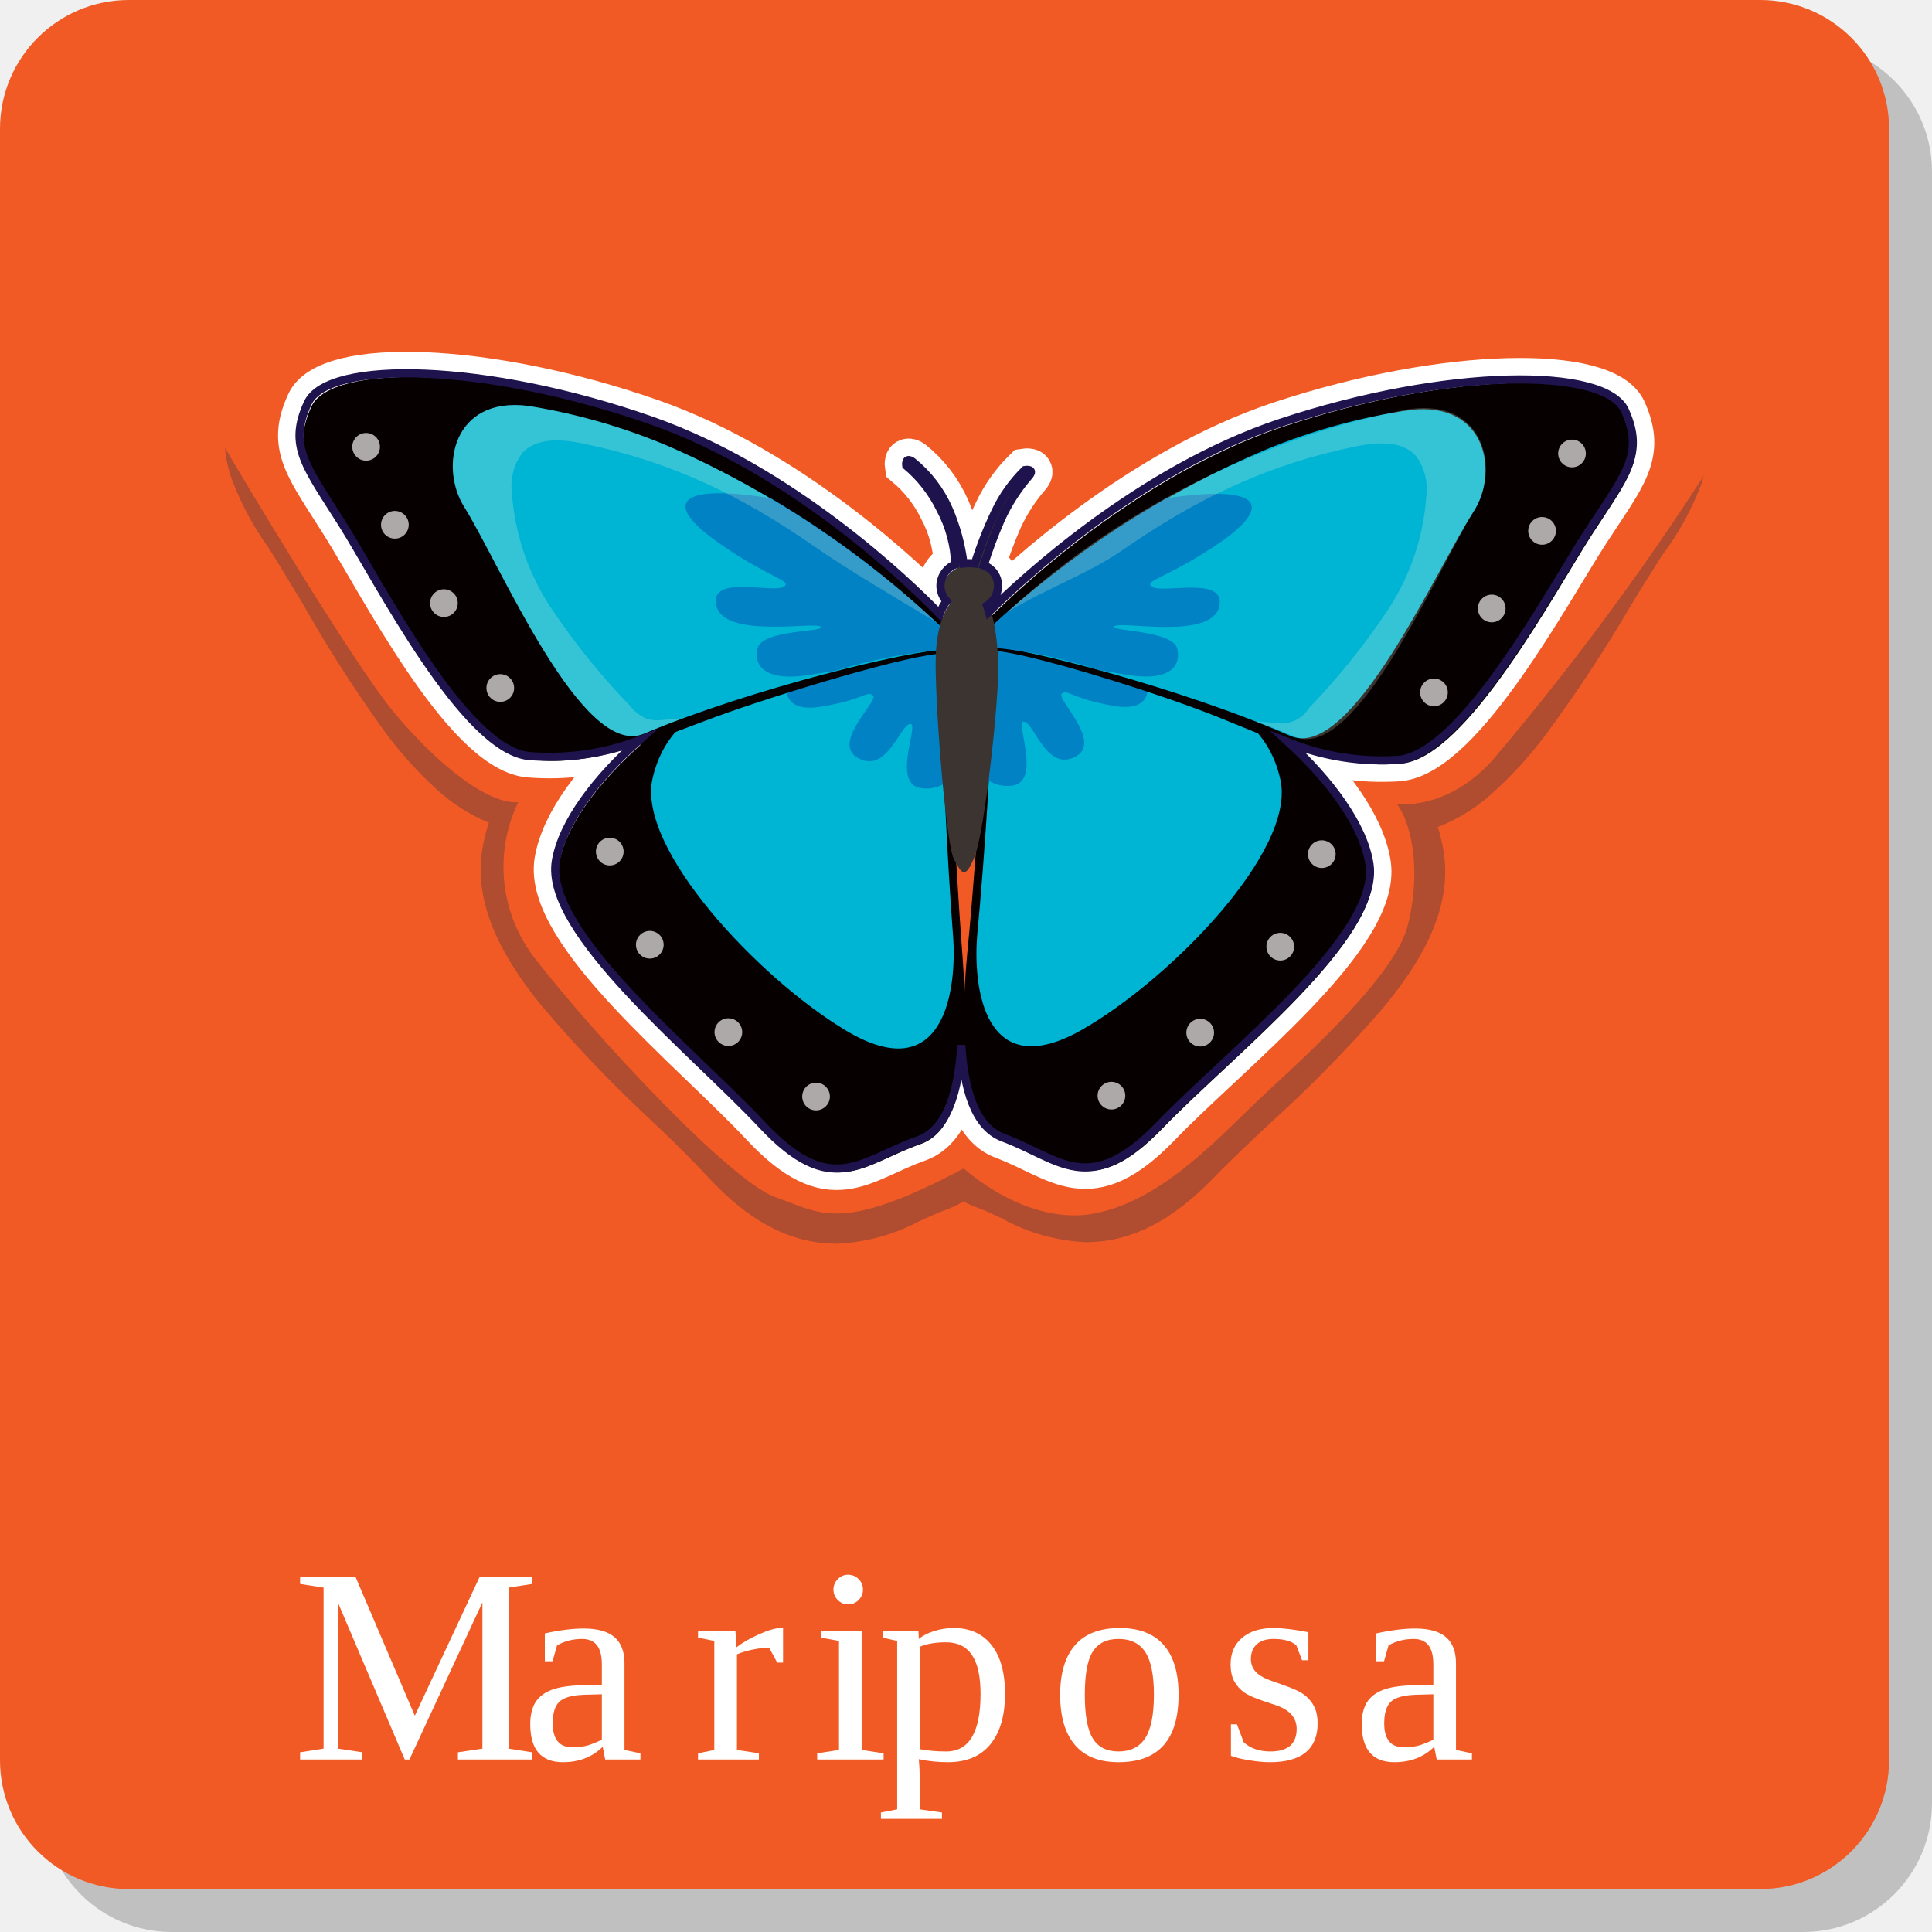
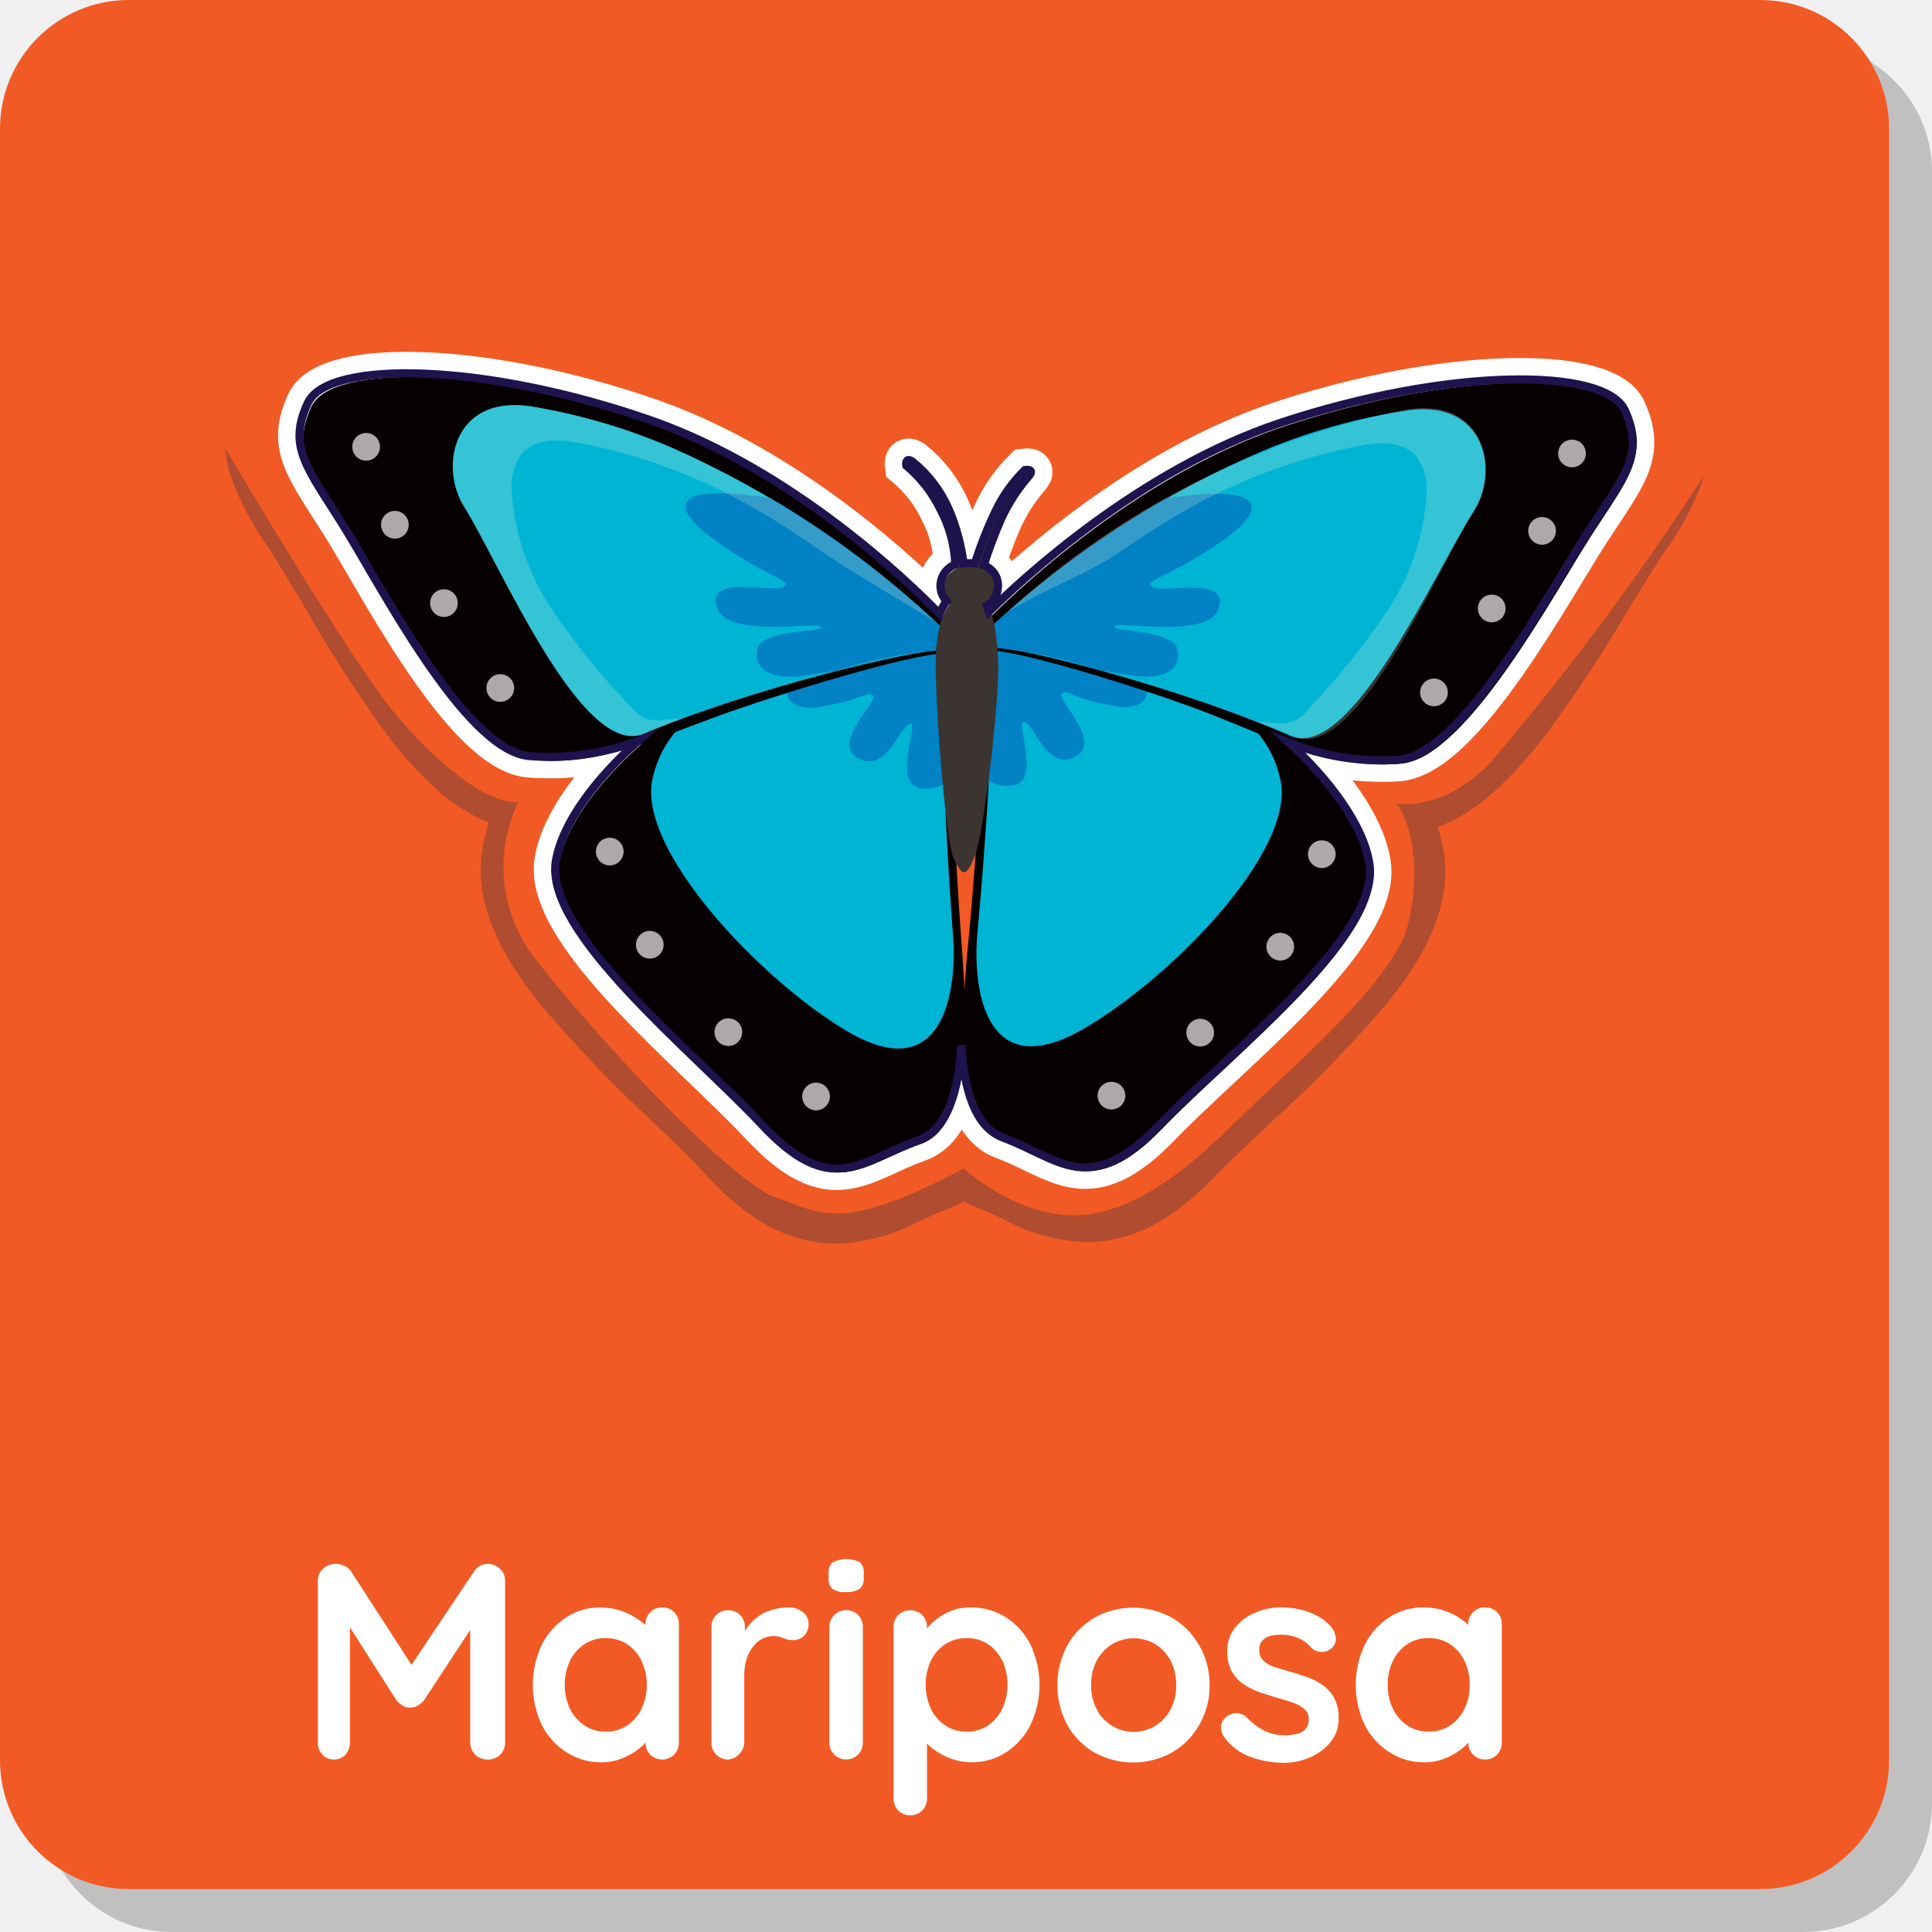
<svg xmlns="http://www.w3.org/2000/svg" viewBox="0 0 180 180">
  <defs>
-     <style>.cls-1{isolation:isolate;}.cls-2{opacity:0.2;mix-blend-mode:multiply;}.cls-3{fill:#f15a24;}.cls-12,.cls-13,.cls-4{fill:none;stroke-linecap:round;stroke-miterlimit:10;}.cls-4{stroke:#fff;stroke-width:4px;}.cls-5{fill:#070000;}.cls-6{fill:#00b4d4;}.cls-7{fill:#aea9a9;}.cls-8{fill:#0082c4;}.cls-9{opacity:0.21;}.cls-10{fill:#fffcdf;}.cls-11{fill:#3b3431;}.cls-12{stroke:#3b3431;stroke-width:0.68px;}.cls-13{stroke:#1e134d;stroke-width:0.76px;}.cls-14{fill:#002451;opacity:0.27;}.cls-15{font-size:26px;fill:#fff;}.cls-16{letter-spacing:0em;}.cls-17{letter-spacing:-0.01em;}.cls-18{letter-spacing:-0.01em;}.cls-19{letter-spacing:0em;}.cls-20{letter-spacing:0em;}.cls-21{letter-spacing:-0.01em;}.cls-22{letter-spacing:-0.01em;}</style>
+     <style>.cls-1{isolation:isolate;}.cls-2{opacity:0.2;mix-blend-mode:multiply;}.cls-3{fill:#f15a24;}.cls-12,.cls-13,.cls-4{fill:none;stroke-linecap:round;stroke-miterlimit:10;}.cls-4{stroke:#fff;stroke-width:4px;}.cls-5{fill:#070000;}.cls-6{fill:#00b4d4;}.cls-7{fill:#aea9a9;}.cls-8{fill:#0082c4;}.cls-9{opacity:0.21;}.cls-10{fill:#fffcdf;}.cls-11{fill:#3b3431;}.cls-12{stroke:#3b3431;stroke-width:0.68px;}.cls-13{stroke:#1e134d;stroke-width:0.76px;}.cls-14{fill:#002451;opacity:0.27;}.cls-15{fill:#fff;}</style>
  </defs>
  <g class="cls-1">
    <g id="Capa_2" data-name="Capa 2">
      <g id="Layer_1" data-name="Layer 1">
        <g class="cls-2">
          <rect x="4" y="4" width="176" height="176" rx="12" />
        </g>
        <rect class="cls-3" width="176" height="176" rx="12" />
        <path class="cls-4" d="M93.28,48.33a16.81,16.81,0,0,1,2.59-4c.58-.69-.38-.54-.38-.54a13.44,13.44,0,0,0-2.76,3.88,36.63,36.63,0,0,0-1.9,4.83,4.87,4.87,0,0,0-1.06,0,18.64,18.64,0,0,0-1.39-5.09A11.71,11.71,0,0,0,85,43c-.69-.46-.57.37-.57.37a12.43,12.43,0,0,1,3.19,4.09A11.82,11.82,0,0,1,89,52.58a2.2,2.2,0,0,0-1.37,1.77A2.12,2.12,0,0,0,88.18,56a5.5,5.5,0,0,0-.64,1.2c-3-3.12-13.79-13.42-26.79-18-15.42-5.41-30.18-5.72-32.07-1.66s-.13,5.95,3.25,11.33S43.19,69.73,49.2,70.43A23.51,23.51,0,0,0,59.5,69c-3.86,3.41-7.1,7.59-7.71,11.22C50.68,86.86,64.51,97.86,71,104.8s9.19,3.31,14.56,1.43c2.75-1,3.77-4.72,4-8.86.25,4,1.23,7.63,3.9,8.62,5.33,2,8,5.64,14.58-1.19s20.55-17.6,19.55-24.28c-.54-3.63-3.72-7.86-7.52-11.34a23.47,23.47,0,0,0,10.28,1.61c6-.6,14.16-15.93,17.62-21.25s5.26-7.19,3.43-11.28-16.59-4-32.09,1.13C106.12,43.78,95.12,54.05,92.14,57c-.06-.21-.12-.4-.18-.58a2.11,2.11,0,0,0,1-1.55,2,2,0,0,0-1.31-2.2A42.85,42.85,0,0,1,93.28,48.33Z" />
        <path class="cls-5" d="M88.14,64s1,17.76,1.38,23,1.63,17.71-3.74,19.59-8.13,5.51-14.56-1.43S51,87.2,52.07,80.54,63.2,65.35,69.61,63.11,88,60,88,60" />
        <path class="cls-6" d="M88.27,62.73c-1,1.3.11,19.19.52,24.4s-.89,14.28-9.91,8.92c-8.13-4.83-19.61-17-18.08-23.54,1-4.29,4-7,10.46-9.21S88,60,88,60" />
        <circle class="cls-7" cx="60.54" cy="88.02" r="1.29" />
        <circle class="cls-7" cx="76.03" cy="102.16" r="1.29" />
        <circle class="cls-7" cx="56.81" cy="79.34" r="1.29" />
        <circle class="cls-7" cx="67.86" cy="96.16" r="1.29" />
        <path class="cls-8" d="M88,73c-.19-5.11-.2-9.65.31-10.28L88,60A106.75,106.75,0,0,0,74,62.47c-1.34,1.87-.83,3.87,2.33,3.39,4.13-.63,4.39-1.55,5-1.07s-4,4.46-1.35,5.86,3.82-3,4.79-3.2-1.63,5.18.79,5.93A3.28,3.28,0,0,0,88,73Z" />
        <path class="cls-5" d="M92.07,63.73s-1.26,17.75-1.75,22.94-1.92,17.68,3.41,19.65,8,5.64,14.58-1.19,20.56-17.6,19.56-24.27S117,65.48,110.62,63.14s-18.38-3.43-18.38-3.43" />
        <path class="cls-6" d="M92,62.45c1,1.33-.43,19.19-.93,24.39s.66,14.29,9.77,9.08c8.21-4.7,19.88-16.64,18.46-23.24-.93-4.3-3.93-7-10.3-9.38s-16.73-3.59-16.73-3.59" />
        <circle class="cls-7" cx="119.28" cy="88.2" r="1.29" />
        <circle class="cls-7" cx="103.55" cy="102.08" r="1.29" />
        <circle class="cls-7" cx="123.15" cy="79.58" r="1.29" />
        <circle class="cls-7" cx="111.82" cy="96.21" r="1.29" />
        <path class="cls-8" d="M92.1,72.73c.28-5.09.37-9.63-.13-10.28l.27-2.74a107.42,107.42,0,0,1,14,2.72c1.31,1.89.77,3.88-2.39,3.35-4.12-.7-4.37-1.62-4.93-1.15s3.89,4.52,1.25,5.88-3.76-3-4.73-3.27,1.54,5.2-.89,5.91A3.3,3.3,0,0,1,92.1,72.73Z" />
        <path class="cls-5" d="M88.69,58.44S76.44,45,61,39.55,30.84,33.84,29,37.9s-.12,6,3.25,11.33S43.46,70.06,49.47,70.77s11.43-1.87,17.26-4S85.09,60.84,88,60.89" />
        <path class="cls-6" d="M88.15,58.85A88.69,88.69,0,0,0,62.62,41.72a56.51,56.51,0,0,0-13.38-3.9c-7.07-.91-8.3,5.73-6,9.39,3.37,5.38,11,23.57,16.75,21.15,10-4.22,25.13-7.86,28-7.81" />
        <path class="cls-8" d="M88.15,58.85A88.89,88.89,0,0,0,71.82,46.42C62.87,45,62,47,66.59,50.31c4.9,3.55,7.46,3.8,6.37,4.38s-7-1.21-6.2,1.8,9.07,1.41,9.71,1.9-5.45.24-5.88,2,.87,3.13,4.84,2.49c.41-.07,1.77-.3,2.32-.35a46,46,0,0,1,10.23-2Z" />
        <circle class="cls-7" cx="34.11" cy="41.63" r="1.29" />
        <circle class="cls-7" cx="41.36" cy="56.19" r="1.29" />
        <circle class="cls-7" cx="36.79" cy="48.89" r="1.29" />
        <circle class="cls-7" cx="46.61" cy="64.1" r="1.29" />
        <g class="cls-9">
          <path class="cls-10" d="M54.24,41.31C62.53,43,69.06,46.16,76,51c3.16,2.19,7.3,4.6,11.15,6.92A89.14,89.14,0,0,0,62.62,41.72a56.51,56.51,0,0,0-13.38-3.9c-7.07-.91-8.3,5.73-6,9.39,3.37,5.38,11,23.57,16.75,21.15,1.15-.49,2.37-1,3.62-1.43l-1.81.14A4.1,4.1,0,0,1,60.32,67a4.05,4.05,0,0,1-1.66-1.28,66.05,66.05,0,0,1-7.27-9,22.29,22.29,0,0,1-3.7-10.83,5.15,5.15,0,0,1,.93-3.63C49.94,40.74,52.29,40.91,54.24,41.31Z" />
        </g>
        <path class="cls-5" d="M91.62,58.16s12.47-13.27,28-18.43,30.27-5.22,32.09-1.13,0,5.95-3.43,11.27-11.6,20.65-17.63,21.26-11.39-2-17.19-4.33-18.25-6.18-21.12-6.18" />
        <path class="cls-6" d="M92.15,58.57A88.9,88.9,0,0,1,118,41.86a56.59,56.59,0,0,1,13.44-3.67c7.08-.8,8.2,5.87,5.84,9.49-3.46,5.32-11.39,23.38-17.09,20.87-9.94-4.38-25-8.27-27.86-8.27" />
        <path class="cls-8" d="M92.15,58.57a89,89,0,0,1,16.53-12.15c9-1.33,9.81.72,5.16,4-5,3.47-7.51,3.68-6.44,4.28s7-1.09,6.17,1.9-9.09,1.25-9.73,1.74,5.43.33,5.84,2.1-.92,3.11-4.87,2.4c-.42-.07-1.78-.33-2.33-.38a46,46,0,0,0-10.19-2.15Z" />
        <circle class="cls-7" cx="146.46" cy="42.25" r="1.29" />
        <circle class="cls-7" cx="138.98" cy="56.69" r="1.29" />
        <circle class="cls-7" cx="143.67" cy="49.46" r="1.29" />
        <circle class="cls-7" cx="133.6" cy="64.51" r="1.29" />
        <g class="cls-9">
          <path class="cls-10" d="M126.34,41.59c-8.28,1.69-14.82,4.86-21.77,9.67-3.16,2.19-6.92,3.48-10.77,5.8A76.79,76.79,0,0,1,118,42a70.31,70.31,0,0,1,13.39-3.9c7.06-.91,8.29,5.73,6,9.39-3.37,5.38-11,23.57-16.75,21.15-1.15-.49-2.36-1-3.62-1.43l1.81.14A3,3,0,0,0,121.93,66a66.74,66.74,0,0,0,7.26-9,22.09,22.09,0,0,0,3.7-10.83,5.15,5.15,0,0,0-.93-3.63C130.65,41,128.3,41.2,126.34,41.59Z" />
        </g>
        <ellipse class="cls-11" cx="90.54" cy="54.95" rx="2.28" ry="2.68" transform="translate(27.01 139.69) rotate(-84.4)" />
        <path class="cls-11" d="M88.94,55.83s-1.78,1.11-1.77,6,1,16.95,1.71,18.23,1,2,1.92-.24S93.09,65.27,93,61.9s-.67-5.48-1.36-6.33" />
        <path class="cls-12" d="M89.53,53.53s-.37-7-4.85-10.39" />
        <path class="cls-12" d="M91,53.5s1.9-7.21,4.9-9.61" />
        <path class="cls-13" d="M93.28,48.33a16.81,16.81,0,0,1,2.59-4c.58-.69-.38-.54-.38-.54a13.44,13.44,0,0,0-2.76,3.88,36.63,36.63,0,0,0-1.9,4.83,4.87,4.87,0,0,0-1.06,0,18.64,18.64,0,0,0-1.39-5.09A11.71,11.71,0,0,0,85,43c-.69-.46-.57.37-.57.37a12.43,12.43,0,0,1,3.19,4.09A11.82,11.82,0,0,1,89,52.58a2.2,2.2,0,0,0-1.37,1.77A2.12,2.12,0,0,0,88.18,56a5.5,5.5,0,0,0-.64,1.2c-3-3.12-13.79-13.42-26.79-18-15.42-5.41-30.18-5.72-32.07-1.66s-.13,5.95,3.25,11.33S43.19,69.73,49.2,70.43A23.51,23.51,0,0,0,59.5,69c-3.86,3.41-7.1,7.59-7.71,11.22C50.68,86.86,64.51,97.86,71,104.8s9.19,3.31,14.56,1.43c2.75-1,3.77-4.72,4-8.86.25,4,1.23,7.63,3.9,8.62,5.33,2,8,5.64,14.58-1.19s20.55-17.6,19.55-24.28c-.54-3.63-3.72-7.86-7.52-11.34a23.47,23.47,0,0,0,10.28,1.61c6-.6,14.16-15.93,17.62-21.25s5.26-7.19,3.43-11.28-16.59-4-32.09,1.13C106.12,43.78,95.12,54.05,92.14,57c-.06-.21-.12-.4-.18-.58a2.11,2.11,0,0,0,1-1.55,2,2,0,0,0-1.31-2.2A42.85,42.85,0,0,1,93.28,48.33Z" />
        <path class="cls-14" d="M128.78,94c2.88-3.46,6.61-8.72,5.74-14.54a18.29,18.29,0,0,0-.56-2.41,16.46,16.46,0,0,0,4.91-3A37.47,37.47,0,0,0,144,68.46a132,132,0,0,0,7.83-11.86c.79-1.31,1.48-2.44,2-3.24l1-1.59A26.51,26.51,0,0,0,158.54,45c.07-.22.13-.44.19-.66A252.36,252.36,0,0,1,139,70.89c-4.35,4.74-8.86,4-8.86,4,1.6,2.2,2.2,6.8,1,11.41s-9.41,12-13.41,15.73-9.2,9.68-15.61,11-12.33-4.17-12.33-4.17C78.23,115,76.49,113,72.29,111.56s-16.81-15-22.41-22.21a13.89,13.89,0,0,1-1.6-14.61c-2.8.2-7.4-3.4-11.49-8.26-3.93-4.67-15-23.32-15.83-24.76a12.32,12.32,0,0,0,.47,2.45A26.8,26.8,0,0,0,25,51l1,1.6c.51.82,1.18,2,2,3.28a129.68,129.68,0,0,0,7.64,12,36.78,36.78,0,0,0,5.05,5.67,16.45,16.45,0,0,0,4.86,3.1,15.6,15.6,0,0,0-.6,2.4c-1,5.81,2.67,11.13,5.49,14.63a123.23,123.23,0,0,0,10.24,10.71c2,1.89,3.81,3.68,5.19,5.17,2.51,2.71,6.49,6.31,12.06,6.31a18.07,18.07,0,0,0,7.68-2.07c.79-.37,1.54-.71,2.28-1a10.92,10.92,0,0,0,1.88-.86,10.45,10.45,0,0,0,1.32.58c.73.27,1.47.63,2.26,1a17.72,17.72,0,0,0,7.85,2.21c5.47,0,9.44-3.49,12-6.12,1.4-1.46,3.28-3.22,5.27-5.09A124.61,124.61,0,0,0,128.78,94Z" />
-         <text class="cls-15" transform="translate(27.21 163.93)">
-           <tspan class="cls-16">M</tspan>
-           <tspan class="cls-17" x="21.27" y="0">a</tspan>
-           <tspan class="cls-18" x="37.31" y="0">r</tspan>
-           <tspan class="cls-19" x="48.38" y="0">i</tspan>
-           <tspan class="cls-20" x="54.44" y="0">p</tspan>
-           <tspan class="cls-21" x="70.58" y="0">o</tspan>
-           <tspan class="cls-22" x="86.38" y="0">s</tspan>
-           <tspan x="98.74" y="0">a</tspan>
-         </text>
+         <path class="cls-15" d="M31.33,145.7a1.93,1.93,0,0,1,.77.19,1.48,1.48,0,0,1,.61.51L39,156.13l-1.3-.06,6.47-9.67a1.49,1.49,0,0,1,1.27-.7,1.65,1.65,0,0,1,1.12.44,1.48,1.48,0,0,1,.5,1.15v15.05a1.54,1.54,0,0,1-.45,1.13,1.56,1.56,0,0,1-1.17.46,1.61,1.61,0,0,1-1.18-.46,1.54,1.54,0,0,1-.45-1.13V150.09l1,.24-5.3,8.08a2.23,2.23,0,0,1-.59.5,1.16,1.16,0,0,1-.71.18,1.12,1.12,0,0,1-.69-.18,2.23,2.23,0,0,1-.59-.5l-5-7.85.67-1.38v13.16a1.64,1.64,0,0,1-.41,1.13,1.43,1.43,0,0,1-1.1.46,1.39,1.39,0,0,1-1.06-.46,1.6,1.6,0,0,1-.42-1.13V147.29a1.5,1.5,0,0,1,.48-1.12A1.62,1.62,0,0,1,31.33,145.7Z" />
+         <path class="cls-15" d="M61.7,149.76a1.47,1.47,0,0,1,1.11.44,1.51,1.51,0,0,1,.44,1.14v11a1.53,1.53,0,0,1-.44,1.13,1.58,1.58,0,0,1-2.23,0,1.53,1.53,0,0,1-.44-1.13v-1.27l.57.23a1.42,1.42,0,0,1-.37.82,5,5,0,0,1-1,.95,6.4,6.4,0,0,1-1.47.79,5.05,5.05,0,0,1-1.84.33,5.92,5.92,0,0,1-3.25-.93,6.51,6.51,0,0,1-2.3-2.54,8.77,8.77,0,0,1,0-7.49,6.5,6.5,0,0,1,2.28-2.55,5.68,5.68,0,0,1,3.17-.92,6.12,6.12,0,0,1,2,.33,6.43,6.43,0,0,1,1.63.86A4.82,4.82,0,0,1,60.69,152a1.59,1.59,0,0,1,.38.89l-.93.34v-1.9a1.55,1.55,0,0,1,.44-1.13A1.48,1.48,0,0,1,61.7,149.76Zm-5.26,11.57a3.49,3.49,0,0,0,2-.58,3.84,3.84,0,0,0,1.33-1.56,5,5,0,0,0,.49-2.21,5,5,0,0,0-.49-2.23,3.84,3.84,0,0,0-1.33-1.56,3.56,3.56,0,0,0-2-.57,3.48,3.48,0,0,0-2,.57,3.86,3.86,0,0,0-1.34,1.56,5,5,0,0,0-.48,2.23,5,5,0,0,0,.48,2.21,3.86,3.86,0,0,0,1.34,1.56A3.41,3.41,0,0,0,56.44,161.33Z" />
+         <path class="cls-15" d="M67.84,163.93a1.48,1.48,0,0,1-1.11-.46,1.54,1.54,0,0,1-.45-1.13V151.6a1.54,1.54,0,0,1,.45-1.13,1.48,1.48,0,0,1,1.11-.45,1.5,1.5,0,0,1,1.12.45,1.53,1.53,0,0,1,.44,1.13v2.45l-.18-1.75a4.17,4.17,0,0,1,.74-1.1,4.72,4.72,0,0,1,1-.81,5.17,5.17,0,0,1,1.22-.48,5.83,5.83,0,0,1,1.3-.15,2,2,0,0,1,1.32.44,1.32,1.32,0,0,1,.53,1,1.55,1.55,0,0,1-.44,1.23,1.44,1.44,0,0,1-1,.38,2.18,2.18,0,0,1-.89-.18,2.31,2.31,0,0,0-1.88,0,2.44,2.44,0,0,0-.88.69,3.64,3.64,0,0,0-.65,1.15,4.94,4.94,0,0,0-.25,1.63v6.16a1.53,1.53,0,0,1-.44,1.13A1.51,1.51,0,0,1,67.84,163.93Z" />
+         <path class="cls-15" d="M78.81,148.33a2.07,2.07,0,0,1-1.25-.29,1.23,1.23,0,0,1-.36-1v-.5a1.14,1.14,0,0,1,.4-1,2.91,2.91,0,0,1,2.51,0,1.23,1.23,0,0,1,.36,1v.5a1.16,1.16,0,0,1-.39,1A2.27,2.27,0,0,1,78.81,148.33Zm1.58,14a1.53,1.53,0,0,1-.44,1.13,1.51,1.51,0,0,1-1.12.46,1.48,1.48,0,0,1-1.11-.46,1.54,1.54,0,0,1-.45-1.13V151.6a1.54,1.54,0,0,1,.45-1.13,1.48,1.48,0,0,1,1.11-.45,1.5,1.5,0,0,1,1.12.45,1.53,1.53,0,0,1,.44,1.13Z" />
+         <path class="cls-15" d="M90.45,149.76a5.88,5.88,0,0,1,3.26.92A6.45,6.45,0,0,1,96,153.21a8.72,8.72,0,0,1,0,7.51,6.57,6.57,0,0,1-2.26,2.54,5.87,5.87,0,0,1-5.14.59A6.42,6.42,0,0,1,87,163a5.27,5.27,0,0,1-1.06-1.05,1.72,1.72,0,0,1-.38-.9l.81-.34v6.84a1.57,1.57,0,0,1-.44,1.13,1.61,1.61,0,0,1-2.24,0,1.54,1.54,0,0,1-.44-1.14V151.6a1.57,1.57,0,0,1,.44-1.13,1.62,1.62,0,0,1,2.24,0,1.57,1.57,0,0,1,.44,1.13v1.28l-.44-.24a1.49,1.49,0,0,1,.36-.82,5.06,5.06,0,0,1,1-1,5.68,5.68,0,0,1,1.44-.79A4.78,4.78,0,0,1,90.45,149.76Zm-.39,2.86a3.53,3.53,0,0,0-2,.57,3.93,3.93,0,0,0-1.34,1.54,5.4,5.4,0,0,0,0,4.45,3.82,3.82,0,0,0,1.34,1.57,3.46,3.46,0,0,0,2,.58,3.41,3.41,0,0,0,2-.58,4,4,0,0,0,1.33-1.57,5.4,5.4,0,0,0,0-4.45,4.08,4.08,0,0,0-1.33-1.54A3.47,3.47,0,0,0,90.06,152.62Z" />
+         <path class="cls-15" d="M112.7,157a7.32,7.32,0,0,1-1,3.76,6.83,6.83,0,0,1-2.55,2.54,7.48,7.48,0,0,1-7.15,0,6.88,6.88,0,0,1-2.54-2.54,7.9,7.9,0,0,1,0-7.51,6.83,6.83,0,0,1,2.54-2.55,7.41,7.41,0,0,1,7.15,0,6.79,6.79,0,0,1,2.55,2.55A7.31,7.31,0,0,1,112.7,157Zm-3.12,0a4.79,4.79,0,0,0-.53-2.3,4,4,0,0,0-1.43-1.52,3.94,3.94,0,0,0-4,0,4,4,0,0,0-1.43,1.52,4.68,4.68,0,0,0-.53,2.3,4.63,4.63,0,0,0,.53,2.28,4,4,0,0,0,1.43,1.52,3.88,3.88,0,0,0,4,0,4,4,0,0,0,1.43-1.52A4.74,4.74,0,0,0,109.58,157Z" />
+         <path class="cls-15" d="M114,161.77a1.53,1.53,0,0,1-.24-.94,1.28,1.28,0,0,1,.68-1,1.48,1.48,0,0,1,.89-.22,1.54,1.54,0,0,1,.91.48,5.82,5.82,0,0,0,1.58,1.17,4.61,4.61,0,0,0,2.08.42,7.67,7.67,0,0,0,.86-.12,1.72,1.72,0,0,0,.82-.41,1.32,1.32,0,0,0,.35-1,1.12,1.12,0,0,0-.39-.91,3.24,3.24,0,0,0-1-.58c-.42-.15-.89-.3-1.41-.44s-1.09-.33-1.66-.52a7.07,7.07,0,0,1-1.54-.74,3.52,3.52,0,0,1-1.15-1.21,3.74,3.74,0,0,1-.44-1.9,3.42,3.42,0,0,1,.73-2.21,4.77,4.77,0,0,1,1.88-1.4,6.18,6.18,0,0,1,2.44-.49,7.89,7.89,0,0,1,1.69.19,6.65,6.65,0,0,1,1.69.63,4.21,4.21,0,0,1,1.35,1.13,1.9,1.9,0,0,1,.34.93,1.11,1.11,0,0,1-.5,1,1.22,1.22,0,0,1-.91.27,1.34,1.34,0,0,1-.86-.35,3.11,3.11,0,0,0-1.18-.91,4.12,4.12,0,0,0-1.7-.34,4.48,4.48,0,0,0-.85.09,1.75,1.75,0,0,0-.79.4,1.16,1.16,0,0,0-.34.94,1.21,1.21,0,0,0,.39,1,2.91,2.91,0,0,0,1,.58c.45.14.92.29,1.42.42s1,.31,1.59.5a6.43,6.43,0,0,1,1.48.75,3.63,3.63,0,0,1,1.09,1.21,3.8,3.8,0,0,1,.42,1.89,3.43,3.43,0,0,1-.78,2.26,5.08,5.08,0,0,1-1.95,1.42,6.26,6.26,0,0,1-2.39.48,9.16,9.16,0,0,1-3.07-.54A5.27,5.27,0,0,1,114,161.77Z" />
+         <path class="cls-15" d="M138.36,149.76a1.51,1.51,0,0,1,1.12.44,1.54,1.54,0,0,1,.44,1.14v11a1.57,1.57,0,0,1-.44,1.13,1.52,1.52,0,0,1-1.12.46,1.51,1.51,0,0,1-1.12-.46,1.53,1.53,0,0,1-.44-1.13v-1.27l.57.23a1.46,1.46,0,0,1-.36.82,5.32,5.32,0,0,1-1,.95,6.4,6.4,0,0,1-1.47.79,5,5,0,0,1-1.83.33,5.9,5.9,0,0,1-3.25-.93,6.46,6.46,0,0,1-2.31-2.54,8.77,8.77,0,0,1,0-7.49,6.58,6.58,0,0,1,2.28-2.55,5.68,5.68,0,0,1,3.17-.92,6.18,6.18,0,0,1,2.06.33,6.54,6.54,0,0,1,1.62.86,5.12,5.12,0,0,1,1.07,1.06,1.64,1.64,0,0,1,.37.89l-.93.34v-1.9a1.55,1.55,0,0,1,.44-1.13A1.5,1.5,0,0,1,138.36,149.76Zm-5.25,11.57a3.46,3.46,0,0,0,2-.58,3.86,3.86,0,0,0,1.34-1.56,5,5,0,0,0,.48-2.21,5,5,0,0,0-.48-2.23,3.86,3.86,0,0,0-1.34-1.56,3.53,3.53,0,0,0-2-.57,3.49,3.49,0,0,0-2,.57,3.86,3.86,0,0,0-1.34,1.56,5,5,0,0,0-.48,2.23,5,5,0,0,0,.48,2.21,3.86,3.86,0,0,0,1.34,1.56A3.42,3.42,0,0,0,133.11,161.33Z" />
      </g>
    </g>
  </g>
</svg>
